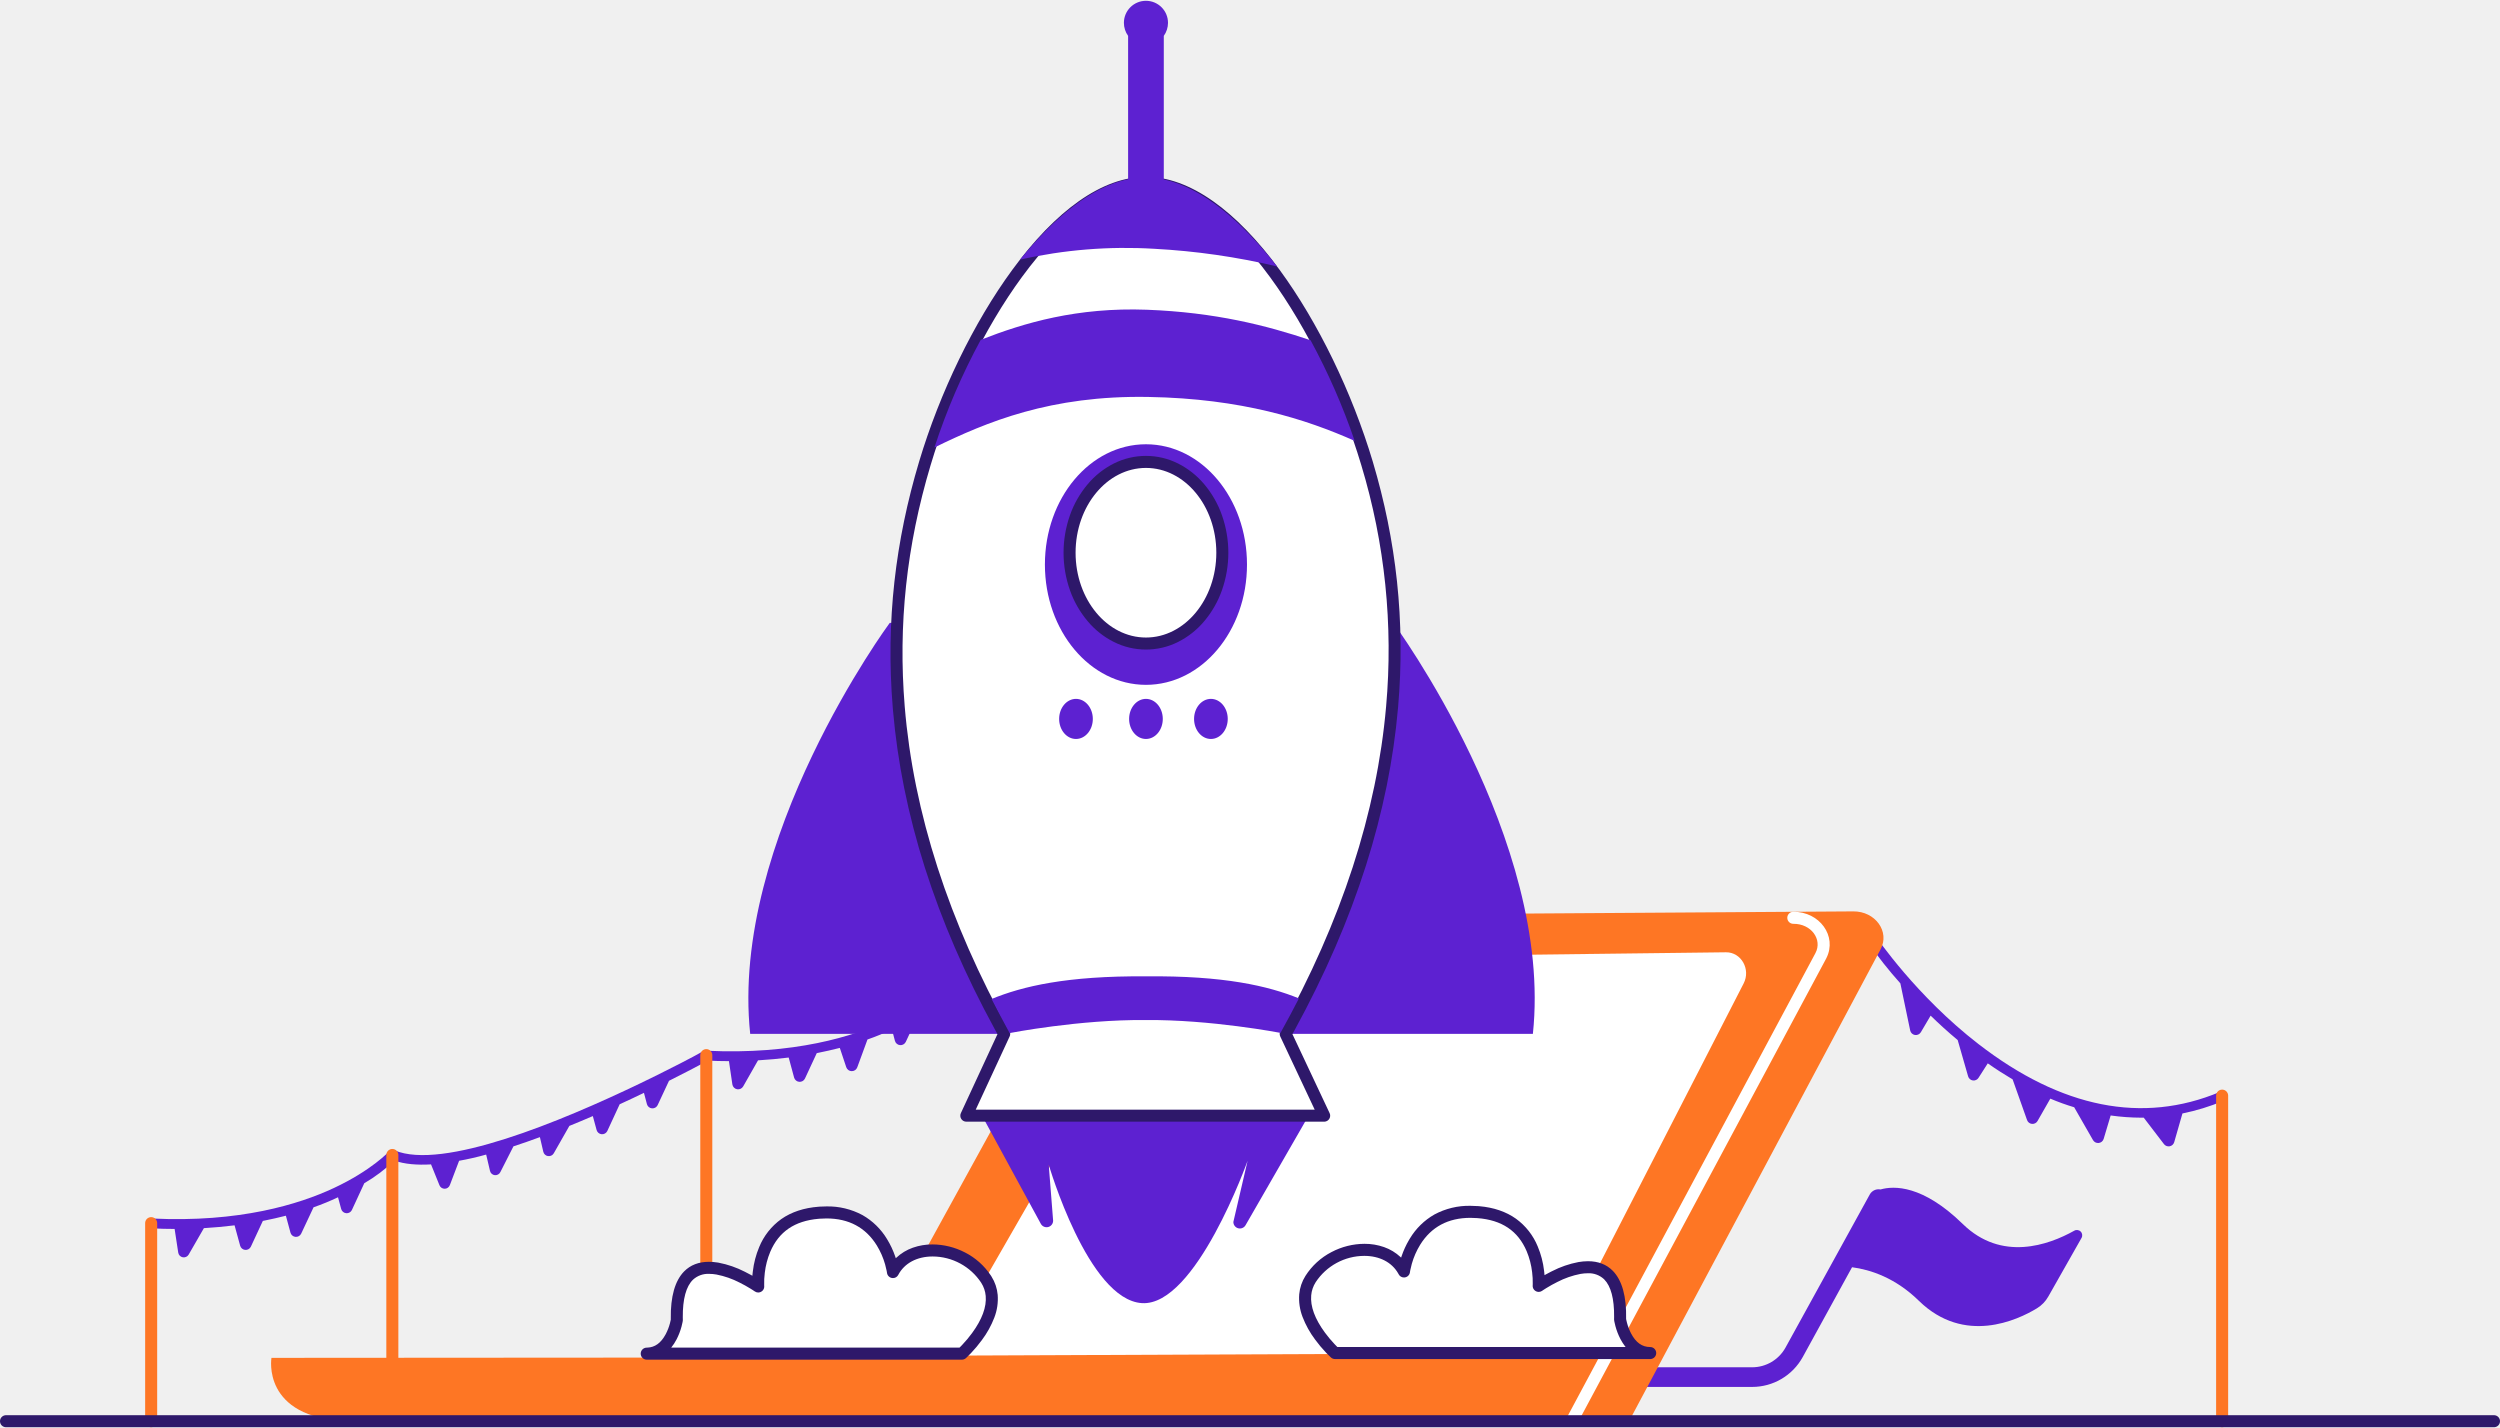
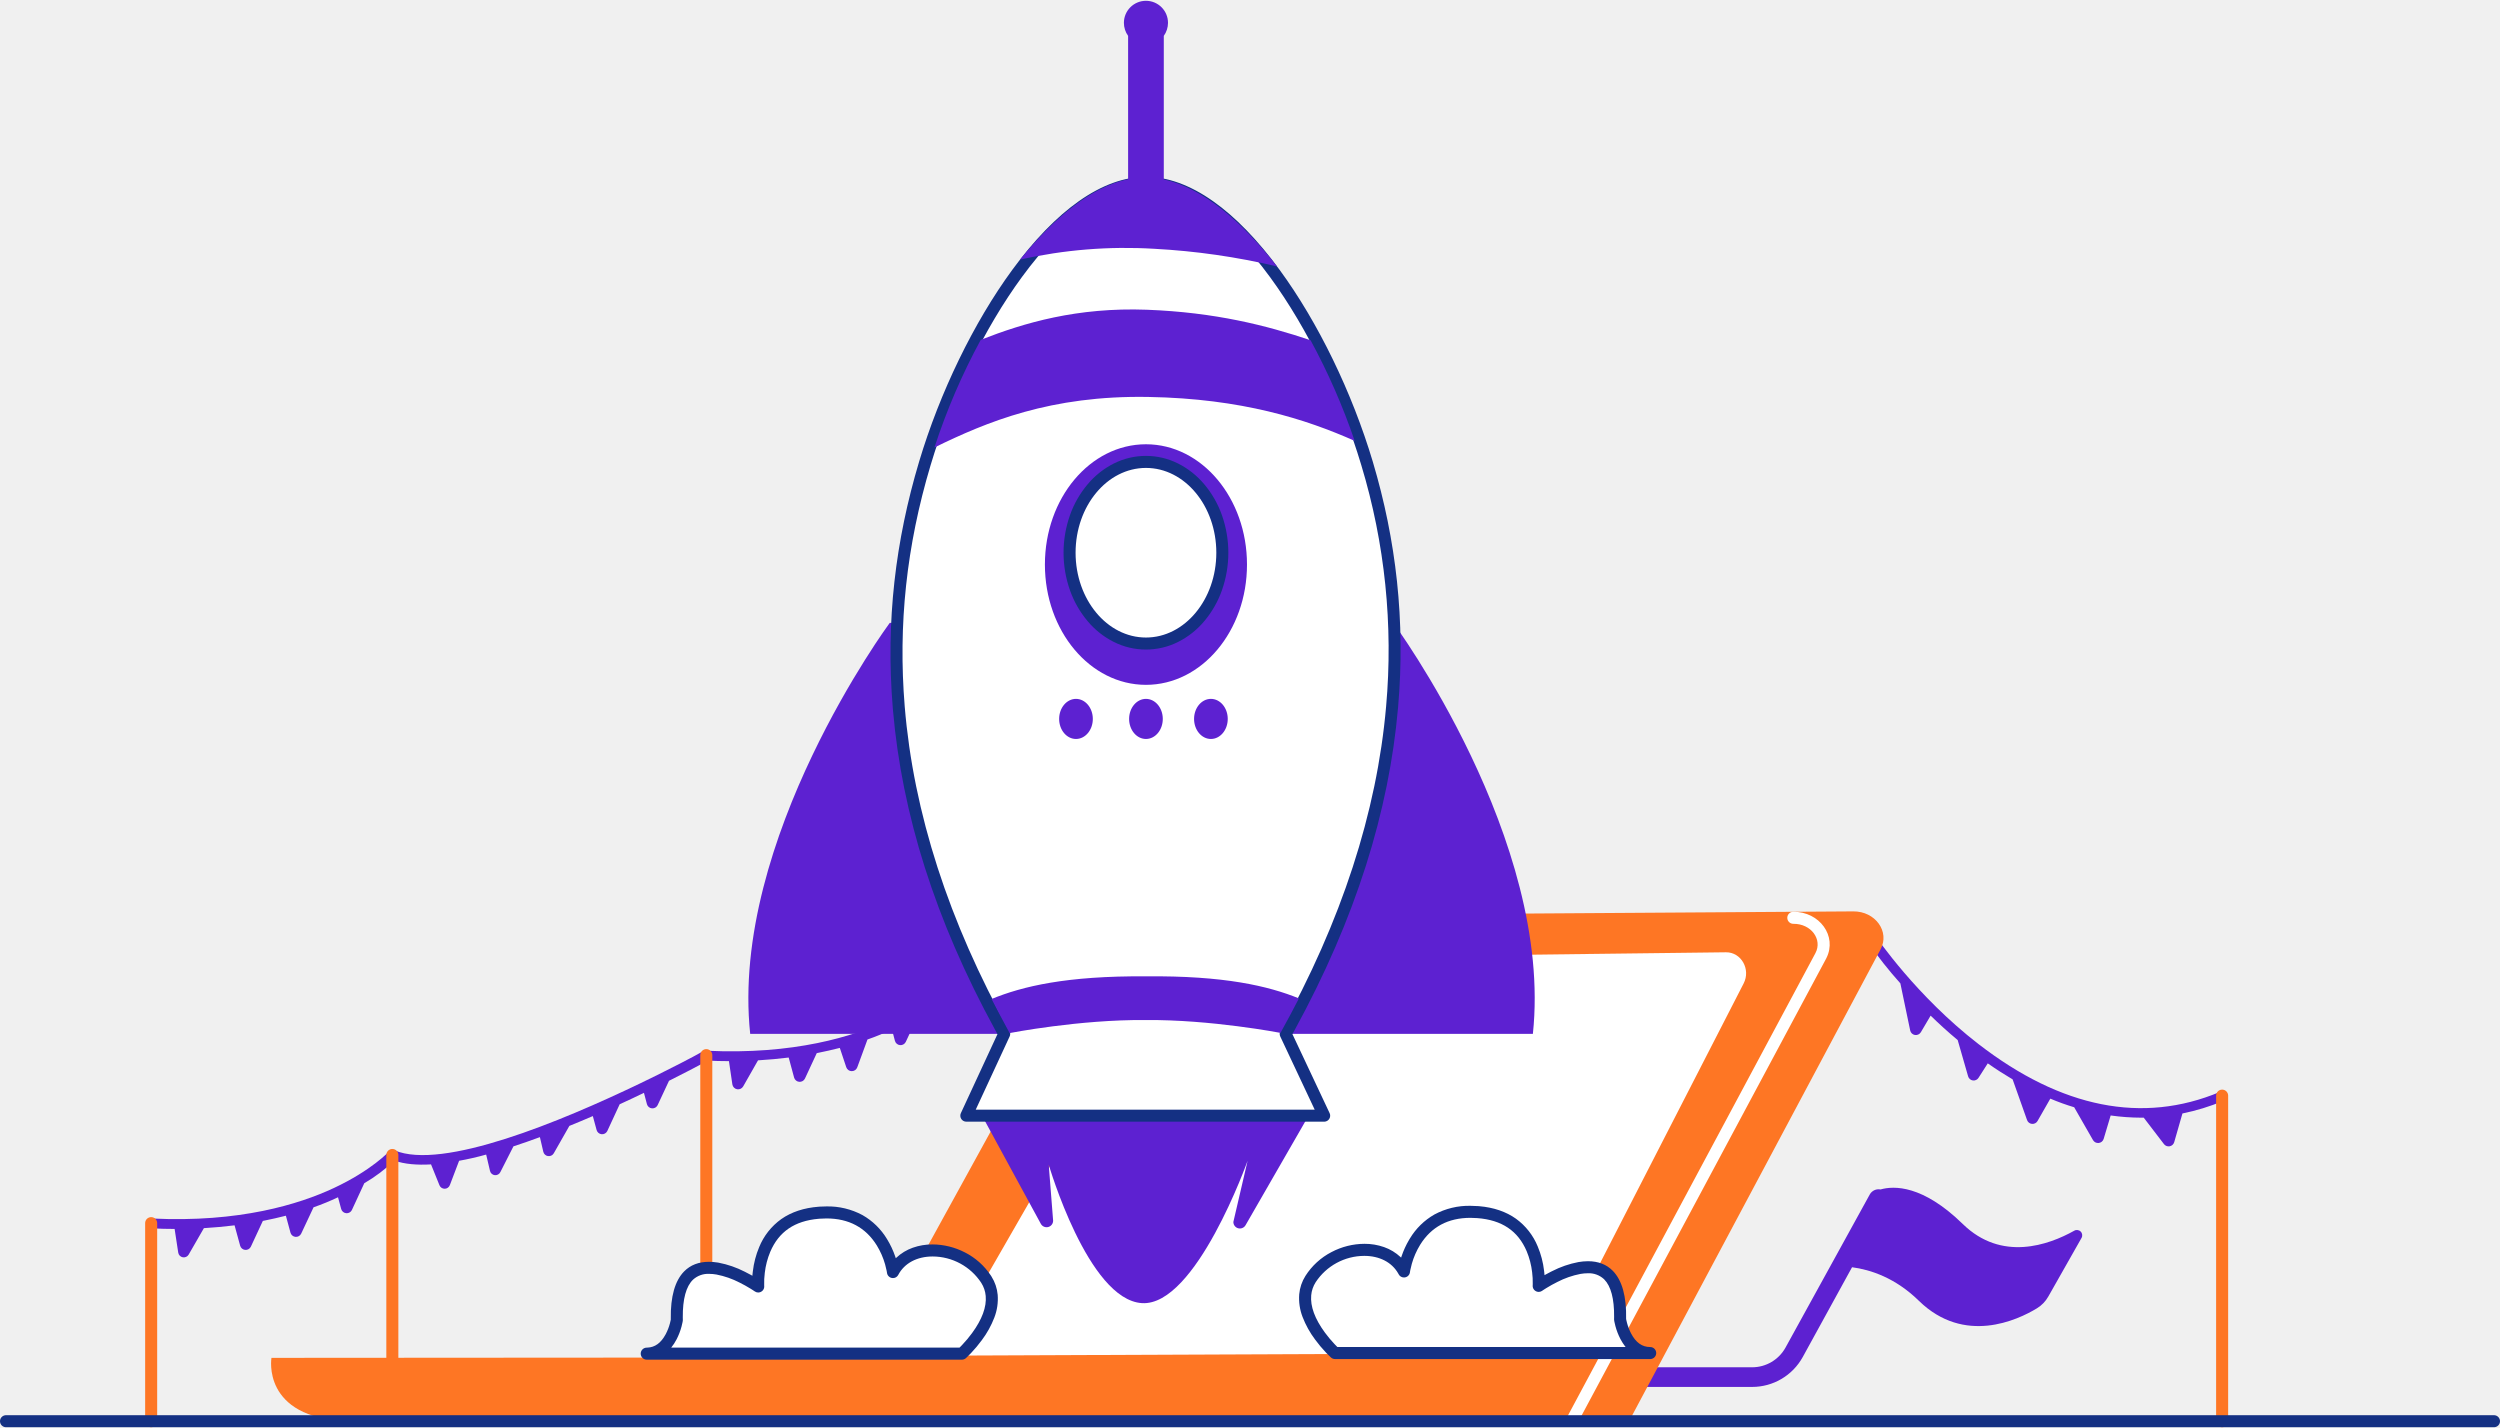
<svg xmlns="http://www.w3.org/2000/svg" viewBox="0 0 1247 711.9">
  <g id="product_launch_solid_II" data-name="product launch/solid_II" transform="translate(2.5)">
    <g id="product_launch_solid_II-2" data-name="product launch/solid_II" transform="translate(-3)">
      <g id="product_launch_solid_II-3" data-name="product launch_solid_II">
        <path id="flag" d="M302.6,21.456c-12.7,7.1-36.2,15.6-55.6-3.4-20-19.5-34.3-19.1-41-17.2a5.036,5.036,0,0,0-5.3,2.4l-42.1,76.5a19.015,19.015,0,0,1-16.6,9.8H4.9a4.9,4.9,0,1,0,0,9.8H142a28.78,28.78,0,0,0,25.2-14.9l24.6-44.8c9.2,1.2,21.7,5.3,33.4,16.8,22.6,22,49.1,9.6,58.8,3.7a16.13,16.13,0,0,0,5.7-5.9l16.5-29.1A2.652,2.652,0,0,0,302.6,21.456Z" transform="translate(732.5 592.444)" fill="#5d21d1" />
        <g id="flags" transform="translate(73 466)">
          <path id="Path" d="M280.843,1.417a2.43,2.43,0,0,0-3.4-1.1c-.4.2-4.6,2.8-22.9,11.9l-8.4,4.1c-39.9,19.2-98.8,43.6-122.7,33.5a2.443,2.443,0,0,0-2.8.6c-.1.1-8.7,9.4-27.5,18.2-17.3,8.1-47.1,17.3-90.6,15.2a2.362,2.362,0,0,0-2.5,2.8,2.559,2.559,0,0,0,2.4,2.1c3.9.2,7.6.3,11.3.3l1.8,11.8a2.81,2.81,0,0,0,5.2,1l7.6-13.2c5.3-.3,10.4-.8,15.3-1.4l2.8,10.2a2.864,2.864,0,0,0,5.3.5l6-12.9c4.1-.8,7.9-1.7,11.5-2.6l2.3,8.5a2.864,2.864,0,0,0,5.3.5l6.2-13.2a122.609,122.609,0,0,0,12.2-5l1.6,5.9a2.864,2.864,0,0,0,5.3.5l6.2-13.4a80.144,80.144,0,0,0,15-11.3c5.1,1.8,11.3,2.3,18.3,1.9l4.2,10.4a2.778,2.778,0,0,0,5.2-.1l4.6-12.1c4.4-.8,8.9-1.8,13.5-3.1l1.9,8.1a2.76,2.76,0,0,0,5.2.6l6.5-12.8c4.4-1.4,8.8-3,13.2-4.6l1.7,7.3a2.833,2.833,0,0,0,5.2.8l7.8-13.7c3.9-1.6,7.8-3.2,11.7-4.9l1.9,7a2.864,2.864,0,0,0,5.3.5l6.2-13.4c4.2-1.9,8.2-3.8,12.1-5.7l1.5,5.7a2.864,2.864,0,0,0,5.3.5l5.7-12.2c15.5-7.8,18.4-9.6,19.9-10.4A3.181,3.181,0,0,0,280.843,1.417Z" transform="translate(0.857 57.983)" fill="#5d21d1" />
          <path id="Path-2" data-name="Path" d="M123.443.2a2.443,2.443,0,0,0-2.8.6c-.1.1-8.7,9.4-27.5,18.2-17.3,8.1-47.1,17.3-90.6,15.2A2.362,2.362,0,0,0,.043,37a2.559,2.559,0,0,0,2.4,2.1c3.9.2,7.6.3,11.3.3l1.7,11.6a2.909,2.909,0,0,0,5.4,1l7.4-13c5.3-.3,10.4-.8,15.3-1.4l2.7,10a2.9,2.9,0,0,0,5.4.5l5.9-12.7c4.1-.8,7.9-1.7,11.5-2.6l3.2,9.6a2.915,2.915,0,0,0,5.5.1l5.1-13.9a122.609,122.609,0,0,0,12.2-5l1.5,5.7a2.9,2.9,0,0,0,5.4.5l6.1-13.1a80.144,80.144,0,0,0,15-11.3" transform="translate(277.357 23.9)" fill="#5d21d1" />
          <path id="Path-3" data-name="Path" d="M179.077,79.877a2.39,2.39,0,0,0-3.2-1.4c-38.5,16.1-79,8-120.3-23.9-31.1-24-50.9-53.3-51.1-53.5a2.544,2.544,0,0,0-3.4-.7,2.544,2.544,0,0,0-.7,3.4,210.417,210.417,0,0,0,16.2,20.5l4.9,23.5a2.892,2.892,0,0,0,5.3.9l4.9-8.3c4.2,4.1,8.7,8.2,13.5,12.2l5.2,18.1a2.873,2.873,0,0,0,5.2.7l4.6-7.2c4.1,2.9,8.2,5.5,12.4,8l7.2,20.3a2.887,2.887,0,0,0,5.2.5l6.4-11.2a113.564,113.564,0,0,0,11.9,4.3l9.4,16.4a2.917,2.917,0,0,0,5.3-.6l3.5-11.7a112.468,112.468,0,0,0,15.3,1.1h1.2l10.1,13.2a2.913,2.913,0,0,0,5.1-1l4.1-14.3a109.057,109.057,0,0,0,20.2-6.2A2.469,2.469,0,0,0,179.077,79.877Z" transform="translate(858.823 0.223)" fill="#5d21d1" />
          <path id="Path-4" data-name="Path" d="M3,0A3,3,0,0,1,5.995,2.824L6,3v98.8a3,3,0,0,1-5.995.176L0,101.8V3A3,3,0,0,1,3,0Z" transform="translate(-0.1 141.1)" fill="#fe7624" />
          <path id="Path-5" data-name="Path" d="M3,0A3,3,0,0,1,5.995,2.824L6,3V134.2a3,3,0,0,1-5.995.176L0,134.2V3A3,3,0,0,1,3,0Z" transform="translate(120.2 107.1)" fill="#fe7624" />
          <path id="Path-6" data-name="Path" d="M3,0A3,3,0,0,1,5.995,2.824L6,3V183.8a3,3,0,0,1-5.995.176L0,183.8V3A3,3,0,0,1,3,0Z" transform="translate(276.8 57.3)" fill="#fe7624" />
          <path id="Path-7" data-name="Path" d="M3,0A3,3,0,0,1,5.995,2.824L6,3V165.4a3,3,0,0,1-5.995.176L0,165.4V3A3,3,0,0,1,3,0Z" transform="translate(1032.9 77.5)" fill="#fe7624" />
        </g>
        <g id="laptop_1_" transform="translate(135 454)">
          <path id="laptop" d="M789.19,0l-362,2.4a14.982,14.982,0,0,0-13.4,7.6L296.99,222.5l-296.8.2s-5.1,29.8,37.6,31.6l640-.8L802.79,19C807.59,10.1,800.19-.1,789.19,0Z" transform="translate(0.71 0.599)" fill="#fe7624" />
          <path id="screen" d="M0,201.2l305.7-1.3L400.3,15.6C404,8.5,399.1-.1,391.5,0L113.7,3.4Z" transform="translate(334.9 20.999)" fill="#fff" />
          <path id="Path-8" data-name="Path" d="M113.074,0c13.1-.117,22.03,12.112,16.543,23.084l-.171.332-123.8,231.3a3,3,0,0,1-5.371-2.668l.081-.164L124.148,20.6c3.584-6.788-2.091-14.68-11.02-14.6a3,3,0,1,1-.054-6Z" transform="translate(646.899 0.799)" fill="#fff" />
        </g>
        <g id="rocket_3_" transform="translate(373)">
          <path id="Path-9" data-name="Path" d="M0,0,33.5,61.6A3.267,3.267,0,0,0,39.6,60L37.4,32S57,99.4,83.9,101.1s52.7-71,52.7-71l-7.1,30.5a3.255,3.255,0,0,0,6.1,1.6L171.4,0" transform="translate(113.2 548.9)" fill="#5d21d1" />
          <path id="Path-10" data-name="Path" d="M70.517,2.3s-79.9,108.2-69.6,205h176.3V0Z" transform="translate(0.783 308.4)" fill="#5d21d1" />
          <path id="Path-11" data-name="Path" d="M106.7,2.3s79.9,108.2,69.6,205H0V0Z" transform="translate(215.8 308.4)" fill="#5d21d1" />
          <path id="Path-12" data-name="Path" d="M194.114,424.5c67.7-121.7,60.3-218.3,40.6-284.5-19.8-66.2-66.2-140-110.3-140s-90.5,73.8-110.3,140-28.1,162.8,39.6,284.5l-18.9,40.8h178.5l-19.2-40.8Z" transform="translate(74.686 91.2)" fill="#fff" />
-           <path id="Path_2_" d="M216.327,471.3H37.826a3,3,0,0,1-2.722-4.262L53.364,427.62l-1.126-2.046c-7.471-13.66-14.229-27.458-20.086-41.011a427.659,427.659,0,0,1-15.069-40.2A379.514,379.514,0,0,1,6.847,304.935a348.758,348.758,0,0,1-5.589-38.674l-.133-1.579C.25,254.036-.117,243.316.033,232.821c.148-10.3.8-20.707,1.936-30.93,1.113-10.008,2.726-20.159,4.8-30.169,2.02-9.771,4.539-19.723,7.487-29.581,10.374-34.684,27.32-69.58,46.492-95.739,10.9-14.871,22.071-26.393,33.2-34.245C105.387,4.09,116.651,0,127.427,0S149.466,4.09,160.9,12.157c11.134,7.852,22.305,19.373,33.2,34.245,19.173,26.16,36.119,61.056,46.493,95.743,2.913,9.789,5.4,19.7,7.378,29.46,2.029,9.986,3.6,20.131,4.669,30.154,1.091,10.231,1.695,20.656,1.793,30.986.1,10.523-.321,21.274-1.252,31.955a350.841,350.841,0,0,1-5.652,38.993,383.143,383.143,0,0,1-10.354,39.789,432.855,432.855,0,0,1-15.239,40.608c-5.923,13.694-12.756,27.64-20.309,41.449l-1.142,2.073,18.548,39.413a2.956,2.956,0,0,1-.138,2.814,2.99,2.99,0,0,1-2.4,1.459ZM127.427,6c-9.664,0-19.943,3.853-30.551,11.451-10.439,7.477-20.967,18.41-31.291,32.5C46.8,75.575,30.186,109.8,20,143.86,7.974,184.069,3.756,223.43,7.1,264.192c4.344,52.886,21.921,107.34,52.244,161.85a3.008,3.008,0,0,1,.1,2.719L42.521,465.3H211.6l-17.186-36.523a2.992,2.992,0,0,1,0-2.552l.094-.183c30.375-54.6,48.109-109.063,52.709-161.865A317.74,317.74,0,0,0,234.852,143.86c-10.186-34.055-26.8-68.284-45.583-93.911-10.325-14.087-20.853-25.02-31.292-32.5C147.369,9.853,137.091,6,127.427,6Z" transform="translate(71.674 88.2)" fill="#2e186a" />
+           <path id="Path_2_" d="M216.327,471.3H37.826a3,3,0,0,1-2.722-4.262L53.364,427.62l-1.126-2.046c-7.471-13.66-14.229-27.458-20.086-41.011a427.659,427.659,0,0,1-15.069-40.2A379.514,379.514,0,0,1,6.847,304.935a348.758,348.758,0,0,1-5.589-38.674l-.133-1.579C.25,254.036-.117,243.316.033,232.821c.148-10.3.8-20.707,1.936-30.93,1.113-10.008,2.726-20.159,4.8-30.169,2.02-9.771,4.539-19.723,7.487-29.581,10.374-34.684,27.32-69.58,46.492-95.739,10.9-14.871,22.071-26.393,33.2-34.245C105.387,4.09,116.651,0,127.427,0S149.466,4.09,160.9,12.157c11.134,7.852,22.305,19.373,33.2,34.245,19.173,26.16,36.119,61.056,46.493,95.743,2.913,9.789,5.4,19.7,7.378,29.46,2.029,9.986,3.6,20.131,4.669,30.154,1.091,10.231,1.695,20.656,1.793,30.986.1,10.523-.321,21.274-1.252,31.955a350.841,350.841,0,0,1-5.652,38.993,383.143,383.143,0,0,1-10.354,39.789,432.855,432.855,0,0,1-15.239,40.608c-5.923,13.694-12.756,27.64-20.309,41.449l-1.142,2.073,18.548,39.413a2.956,2.956,0,0,1-.138,2.814,2.99,2.99,0,0,1-2.4,1.459ZM127.427,6c-9.664,0-19.943,3.853-30.551,11.451-10.439,7.477-20.967,18.41-31.291,32.5C46.8,75.575,30.186,109.8,20,143.86,7.974,184.069,3.756,223.43,7.1,264.192c4.344,52.886,21.921,107.34,52.244,161.85a3.008,3.008,0,0,1,.1,2.719L42.521,465.3H211.6l-17.186-36.523a2.992,2.992,0,0,1,0-2.552l.094-.183c30.375-54.6,48.109-109.063,52.709-161.865A317.74,317.74,0,0,0,234.852,143.86c-10.186-34.055-26.8-68.284-45.583-93.911-10.325-14.087-20.853-25.02-31.292-32.5C147.369,9.853,137.091,6,127.427,6Z" transform="translate(71.674 88.2)" fill="#143083" />
          <ellipse id="Oval" cx="50.4" cy="60" rx="50.4" ry="60" transform="translate(148.7 221.6)" fill="#5d21d1" />
          <ellipse id="Oval-2" data-name="Oval" cx="8.4" cy="10" rx="8.4" ry="10" transform="translate(190.7 348.6)" fill="#5d21d1" />
          <ellipse id="Oval-3" data-name="Oval" cx="8.4" cy="10" rx="8.4" ry="10" transform="translate(223.1 348.6)" fill="#5d21d1" />
          <ellipse id="Oval-4" data-name="Oval" cx="8.4" cy="10" rx="8.4" ry="10" transform="translate(155.8 348.6)" fill="#5d21d1" />
          <ellipse id="Oval-5" data-name="Oval" cx="38.1" cy="45.3" rx="38.1" ry="45.3" transform="translate(161 230.4)" fill="#fff" />
-           <path id="Oval_2_" d="M41.1,96.6a35.71,35.71,0,0,1-16.051-3.81A41.224,41.224,0,0,1,11.991,82.414,49.391,49.391,0,0,1,3.212,67.057a56.369,56.369,0,0,1,0-37.514,49.393,49.393,0,0,1,8.779-15.358A41.225,41.225,0,0,1,25.049,3.81a35.713,35.713,0,0,1,32.1,0A41.223,41.223,0,0,1,70.209,14.186a49.393,49.393,0,0,1,8.778,15.358,56.371,56.371,0,0,1,0,37.514,49.391,49.391,0,0,1-8.778,15.357A41.223,41.223,0,0,1,57.151,92.79,35.71,35.71,0,0,1,41.1,96.6ZM41.1,6C21.746,6,6,24.976,6,48.3S21.746,90.6,41.1,90.6,76.2,71.625,76.2,48.3,60.455,6,41.1,6Z" transform="translate(158 227.4)" fill="#2e186a" />
+           <path id="Oval_2_" d="M41.1,96.6a35.71,35.71,0,0,1-16.051-3.81A41.224,41.224,0,0,1,11.991,82.414,49.391,49.391,0,0,1,3.212,67.057a56.369,56.369,0,0,1,0-37.514,49.393,49.393,0,0,1,8.779-15.358A41.225,41.225,0,0,1,25.049,3.81a35.713,35.713,0,0,1,32.1,0A41.223,41.223,0,0,1,70.209,14.186a49.393,49.393,0,0,1,8.778,15.358,56.371,56.371,0,0,1,0,37.514,49.391,49.391,0,0,1-8.778,15.357A41.223,41.223,0,0,1,57.151,92.79,35.71,35.71,0,0,1,41.1,96.6ZM41.1,6C21.746,6,6,24.976,6,48.3S21.746,90.6,41.1,90.6,76.2,71.625,76.2,48.3,60.455,6,41.1,6Z" transform="translate(158 227.4)" fill="#143083" />
          <path id="Path-13" data-name="Path" d="M71.7,89.1V17.5A11.2,11.2,0,0,0,73.8,11a11,11,0,0,0-22,0,11.2,11.2,0,0,0,2.1,6.5V89c-18.5,3.8-37,19.3-53.9,40.1a239.042,239.042,0,0,1,67-5.4,345.825,345.825,0,0,1,61.2,8.8C110.7,110.1,91.1,93.3,71.7,89.1Z" transform="translate(136.3 0.4)" fill="#5d21d1" />
          <path id="Path-14" data-name="Path" d="M187.6,15.343c-22.1-7.4-47.5-13.9-81.6-15.2-34.8-1.3-61.2,6.5-82.9,15A320.817,320.817,0,0,0,0,68.843c26-12.7,57.9-26.1,106.8-25.2,46.5.8,78.5,11.1,102.8,21.9A322.659,322.659,0,0,0,187.6,15.343Z" transform="translate(93.6 154.357)" fill="#5d21d1" />
          <path id="Path-15" data-name="Path" d="M144.1,28.222c3.2-5.8,6.3-11.5,9.2-17.2C138,4.822,116-.378,76.9.022c-39.5-.3-61.6,5-76.9,11.3,2.9,5.6,5.9,11.3,9,17,0,0,34.7-6.8,67.8-6.5C109.4,21.522,144.1,28.222,144.1,28.222Z" transform="translate(122.1 486.978)" fill="#5d21d1" />
        </g>
        <g id="clouds" transform="translate(320 601)">
          <path id="cloud_1_" d="M172.136,70.439H14.936s-22.6-20.3-12.2-36.9,37.7-20.6,46.6-3.8c0,0,3.9-32.1,36.8-29.6,33,2.5,30.4,36.8,30.4,36.8s41.7-29.5,40.6,16.6C157.036,53.439,159.636,70.439,172.136,70.439Z" transform="translate(331.464 3.461)" fill="#fff" />
-           <path id="cloud_2_" d="M175.139,76.442H17.939a3,3,0,0,1-2.005-.769c-.308-.277-.983-.9-2.045-2l-.46-.481A66.383,66.383,0,0,1,8.05,66.764a46.6,46.6,0,0,1-6.3-11.352A26.03,26.03,0,0,1,.09,44.125,20.621,20.621,0,0,1,3.2,34.949,33.746,33.746,0,0,1,16.189,23.075a35.576,35.576,0,0,1,16.427-4.118,28.994,28.994,0,0,1,9.79,1.63,23.209,23.209,0,0,1,8.24,5l.268.261.226-.684A43.553,43.553,0,0,1,54.9,16.952l.4-.66A33.763,33.763,0,0,1,67.522,4.331,36.426,36.426,0,0,1,85.5,0c1.257,0,2.558.05,3.867.15L89.9.193c7.2.621,13.363,2.725,18.317,6.252a32.045,32.045,0,0,1,10.847,13.848,44.6,44.6,0,0,1,3.162,12.092c.09.741.164,1.47.219,2.167l0,.046.633-.356c.752-.419,1.532-.836,2.319-1.237l.8-.4a48.739,48.739,0,0,1,13.146-4.54,28.565,28.565,0,0,1,4.791-.43c5.1,0,9.257,1.613,12.372,4.794,4.641,4.741,6.874,12.811,6.636,23.985l.016.1.08.417c.088.433.206.928.341,1.433a25.984,25.984,0,0,0,2,5.211c2.4,4.623,5.528,6.87,9.563,6.87l.2.005a3,3,0,0,1,0,5.989l-.2.005ZM32.538,24.973A29.105,29.105,0,0,0,8.281,38.134a14.48,14.48,0,0,0-2.215,6.529c-.492,5.46,1.8,11.7,6.825,18.554a60.344,60.344,0,0,0,4.891,5.845c.354.374.714.743,1.1,1.128l.254.25H162.912l-.373-.472a24.417,24.417,0,0,1-2.107-3.29l-.18-.342a31.976,31.976,0,0,1-2.466-6.417c-.2-.729-.366-1.464-.491-2.124l-.034-.185c-.032-.177-.058-.339-.077-.481l-.021-.158-.02-.223,0-.355,0-.1.016-.92c.08-9-1.581-15.282-4.936-18.671l-.187-.184a11.135,11.135,0,0,0-8.013-2.878,21.913,21.913,0,0,0-3.666.334,42.825,42.825,0,0,0-11.5,4.006c-1.867.923-3.721,1.951-5.509,3.057-.334.207-.665.416-.985.622l-.7.459-.534.363a2.962,2.962,0,0,1-1.582.464,3.047,3.047,0,0,1-2.225-.978,2.951,2.951,0,0,1-.777-2.256l.013-.247.016-.439a40.1,40.1,0,0,0-.31-5.916,38.651,38.651,0,0,0-2.725-10.467C109.2,12.461,101.142,7.059,88.911,6.133,87.747,6.044,86.6,6,85.487,6,74.366,6,65.925,10.525,60.4,19.452a37.789,37.789,0,0,0-4.148,9.472c-.309,1.074-.562,2.119-.751,3.108-.077.4-.123.678-.149.841l-.058.407a2.971,2.971,0,0,1-2.976,2.465,2.936,2.936,0,0,1-2.627-1.6l-.228-.415C46.3,28.165,40.136,24.972,32.538,24.973Z" transform="translate(328.461 0.459)" fill="#2e186a" />
+           <path id="cloud_2_" d="M175.139,76.442H17.939a3,3,0,0,1-2.005-.769c-.308-.277-.983-.9-2.045-2l-.46-.481A66.383,66.383,0,0,1,8.05,66.764a46.6,46.6,0,0,1-6.3-11.352A26.03,26.03,0,0,1,.09,44.125,20.621,20.621,0,0,1,3.2,34.949,33.746,33.746,0,0,1,16.189,23.075a35.576,35.576,0,0,1,16.427-4.118,28.994,28.994,0,0,1,9.79,1.63,23.209,23.209,0,0,1,8.24,5l.268.261.226-.684A43.553,43.553,0,0,1,54.9,16.952l.4-.66A33.763,33.763,0,0,1,67.522,4.331,36.426,36.426,0,0,1,85.5,0c1.257,0,2.558.05,3.867.15L89.9.193c7.2.621,13.363,2.725,18.317,6.252a32.045,32.045,0,0,1,10.847,13.848,44.6,44.6,0,0,1,3.162,12.092c.09.741.164,1.47.219,2.167l0,.046.633-.356c.752-.419,1.532-.836,2.319-1.237l.8-.4a48.739,48.739,0,0,1,13.146-4.54,28.565,28.565,0,0,1,4.791-.43c5.1,0,9.257,1.613,12.372,4.794,4.641,4.741,6.874,12.811,6.636,23.985l.016.1.08.417c.088.433.206.928.341,1.433a25.984,25.984,0,0,0,2,5.211c2.4,4.623,5.528,6.87,9.563,6.87l.2.005a3,3,0,0,1,0,5.989l-.2.005ZM32.538,24.973A29.105,29.105,0,0,0,8.281,38.134a14.48,14.48,0,0,0-2.215,6.529c-.492,5.46,1.8,11.7,6.825,18.554a60.344,60.344,0,0,0,4.891,5.845c.354.374.714.743,1.1,1.128l.254.25H162.912l-.373-.472a24.417,24.417,0,0,1-2.107-3.29l-.18-.342a31.976,31.976,0,0,1-2.466-6.417c-.2-.729-.366-1.464-.491-2.124l-.034-.185c-.032-.177-.058-.339-.077-.481l-.021-.158-.02-.223,0-.355,0-.1.016-.92c.08-9-1.581-15.282-4.936-18.671l-.187-.184a11.135,11.135,0,0,0-8.013-2.878,21.913,21.913,0,0,0-3.666.334,42.825,42.825,0,0,0-11.5,4.006c-1.867.923-3.721,1.951-5.509,3.057-.334.207-.665.416-.985.622l-.7.459-.534.363a2.962,2.962,0,0,1-1.582.464,3.047,3.047,0,0,1-2.225-.978,2.951,2.951,0,0,1-.777-2.256l.013-.247.016-.439a40.1,40.1,0,0,0-.31-5.916,38.651,38.651,0,0,0-2.725-10.467C109.2,12.461,101.142,7.059,88.911,6.133,87.747,6.044,86.6,6,85.487,6,74.366,6,65.925,10.525,60.4,19.452a37.789,37.789,0,0,0-4.148,9.472c-.309,1.074-.562,2.119-.751,3.108-.077.4-.123.678-.149.841l-.058.407a2.971,2.971,0,0,1-2.976,2.465,2.936,2.936,0,0,1-2.627-1.6l-.228-.415C46.3,28.165,40.136,24.972,32.538,24.973Z" transform="translate(328.461 0.459)" fill="#143083" />
          <path id="cloud" d="M0,70.439H157.2s22.6-20.3,12.2-36.9-37.7-20.6-46.6-3.8c0,0-3.9-32.1-36.8-29.6-33,2.5-30.4,36.8-30.4,36.8S13.9,7.439,15,53.539C15.1,53.439,12.5,70.339,0,70.439Z" transform="translate(3.1 3.761)" fill="#fff" />
-           <path id="cloud_2_2" data-name="cloud_2_" d="M160.2,76.442H3a3,3,0,0,1-.023-6l.311-.007c3.8-.143,6.782-2.294,9.1-6.577l.173-.326a25.893,25.893,0,0,0,2-5.188c.159-.589.294-1.166.39-1.668L15,56.41l-.008-.46c-.167-10.962,2.081-18.888,6.681-23.558,3.111-3.158,7.261-4.76,12.337-4.76a28.138,28.138,0,0,1,4.341.356l.45.074A48.741,48.741,0,0,1,51.942,32.6c1.04.514,2.09,1.066,3.119,1.639l.632.356.049-.573c.035-.384.071-.739.11-1.084l.065-.555a44.6,44.6,0,0,1,3.162-12.092A32,32,0,0,1,70.1,6.323C75.144,2.784,81.427.707,88.773.15l.551-.04C90.443.037,91.558,0,92.639,0a36.428,36.428,0,0,1,17.978,4.331,33.763,33.763,0,0,1,12.226,11.962A43.192,43.192,0,0,1,127,25.167l.226.684.269-.261a23.209,23.209,0,0,1,8.24-5,28.993,28.993,0,0,1,9.789-1.631,35.584,35.584,0,0,1,16.142,3.969A33.9,33.9,0,0,1,174.58,34.384l.362.565a20.62,20.62,0,0,1,3.107,9.176,26.032,26.032,0,0,1-1.66,11.287,46.59,46.59,0,0,1-6.3,11.352,66.29,66.29,0,0,1-5.378,6.429c-1.123,1.183-1.9,1.921-2.26,2.256l-.246.224A2.991,2.991,0,0,1,160.2,76.442ZM34.117,33.643A11.135,11.135,0,0,0,26.1,36.52c-3.481,3.34-5.2,9.684-5.124,18.854l.014.912.006.12,0,.344-.021.223-.02.158c-.013.089-.029.194-.048.306l-.065.358c-.123.646-.293,1.377-.491,2.114A31.931,31.931,0,0,1,17.886,66.3a24.194,24.194,0,0,1-2.672,4.11l-.023.028H159c.17-.166.344-.339.517-.515l.551-.564.287-.3a60.353,60.353,0,0,0,4.891-5.845c5.02-6.852,7.316-13.095,6.825-18.554a14.481,14.481,0,0,0-2.215-6.529A29.1,29.1,0,0,0,145.6,24.973c-7.81,0-14.061,3.343-17.15,9.173l-.087.155a2.9,2.9,0,0,1-2.54,1.443,2.985,2.985,0,0,1-3-2.641l-.049-.337-.131-.734c-.19-.989-.443-2.034-.751-3.108a37.789,37.789,0,0,0-4.148-9.472C112.214,10.525,103.772,6,92.651,6c-1.108,0-2.26.045-3.424.133l-.523.043C76.762,7.219,68.876,12.607,64.6,22.646a38.65,38.65,0,0,0-2.725,10.467,39.173,39.173,0,0,0-.3,6.251l.026.517a2.944,2.944,0,0,1-.839,2.145,3.056,3.056,0,0,1-2.171.921,2.972,2.972,0,0,1-1.722-.558l-.394-.269-.7-.459-.074-.048-.237-.152-.673-.422c-1.783-1.1-3.636-2.132-5.508-3.057a42.824,42.824,0,0,0-11.5-4.006A21.906,21.906,0,0,0,34.117,33.643Z" transform="translate(0.1 0.759)" fill="#2e186a" />
+           <path id="cloud_2_2" data-name="cloud_2_" d="M160.2,76.442H3a3,3,0,0,1-.023-6l.311-.007c3.8-.143,6.782-2.294,9.1-6.577l.173-.326a25.893,25.893,0,0,0,2-5.188c.159-.589.294-1.166.39-1.668L15,56.41l-.008-.46c-.167-10.962,2.081-18.888,6.681-23.558,3.111-3.158,7.261-4.76,12.337-4.76a28.138,28.138,0,0,1,4.341.356l.45.074A48.741,48.741,0,0,1,51.942,32.6c1.04.514,2.09,1.066,3.119,1.639l.632.356.049-.573c.035-.384.071-.739.11-1.084l.065-.555a44.6,44.6,0,0,1,3.162-12.092A32,32,0,0,1,70.1,6.323C75.144,2.784,81.427.707,88.773.15l.551-.04C90.443.037,91.558,0,92.639,0a36.428,36.428,0,0,1,17.978,4.331,33.763,33.763,0,0,1,12.226,11.962A43.192,43.192,0,0,1,127,25.167l.226.684.269-.261a23.209,23.209,0,0,1,8.24-5,28.993,28.993,0,0,1,9.789-1.631,35.584,35.584,0,0,1,16.142,3.969A33.9,33.9,0,0,1,174.58,34.384l.362.565a20.62,20.62,0,0,1,3.107,9.176,26.032,26.032,0,0,1-1.66,11.287,46.59,46.59,0,0,1-6.3,11.352,66.29,66.29,0,0,1-5.378,6.429c-1.123,1.183-1.9,1.921-2.26,2.256l-.246.224A2.991,2.991,0,0,1,160.2,76.442ZM34.117,33.643A11.135,11.135,0,0,0,26.1,36.52c-3.481,3.34-5.2,9.684-5.124,18.854l.014.912.006.12,0,.344-.021.223-.02.158c-.013.089-.029.194-.048.306l-.065.358c-.123.646-.293,1.377-.491,2.114A31.931,31.931,0,0,1,17.886,66.3a24.194,24.194,0,0,1-2.672,4.11l-.023.028H159c.17-.166.344-.339.517-.515l.551-.564.287-.3a60.353,60.353,0,0,0,4.891-5.845c5.02-6.852,7.316-13.095,6.825-18.554a14.481,14.481,0,0,0-2.215-6.529A29.1,29.1,0,0,0,145.6,24.973c-7.81,0-14.061,3.343-17.15,9.173l-.087.155a2.9,2.9,0,0,1-2.54,1.443,2.985,2.985,0,0,1-3-2.641l-.049-.337-.131-.734c-.19-.989-.443-2.034-.751-3.108a37.789,37.789,0,0,0-4.148-9.472C112.214,10.525,103.772,6,92.651,6c-1.108,0-2.26.045-3.424.133l-.523.043C76.762,7.219,68.876,12.607,64.6,22.646a38.65,38.65,0,0,0-2.725,10.467,39.173,39.173,0,0,0-.3,6.251l.026.517a2.944,2.944,0,0,1-.839,2.145,3.056,3.056,0,0,1-2.171.921,2.972,2.972,0,0,1-1.722-.558l-.394-.269-.7-.459-.074-.048-.237-.152-.673-.422c-1.783-1.1-3.636-2.132-5.508-3.057a42.824,42.824,0,0,0-11.5-4.006A21.906,21.906,0,0,0,34.117,33.643Z" transform="translate(0.1 0.759)" fill="#143083" />
        </g>
-         <path id="line" d="M1244,0a3,3,0,0,1,.176,5.995L1244,6H3A3,3,0,0,1,2.824.005L3,0Z" transform="translate(0.5 705.9)" fill="#2e186a" />
+         <path id="line" d="M1244,0a3,3,0,0,1,.176,5.995L1244,6H3A3,3,0,0,1,2.824.005L3,0Z" transform="translate(0.5 705.9)" fill="#143083" />
      </g>
    </g>
  </g>
</svg>
